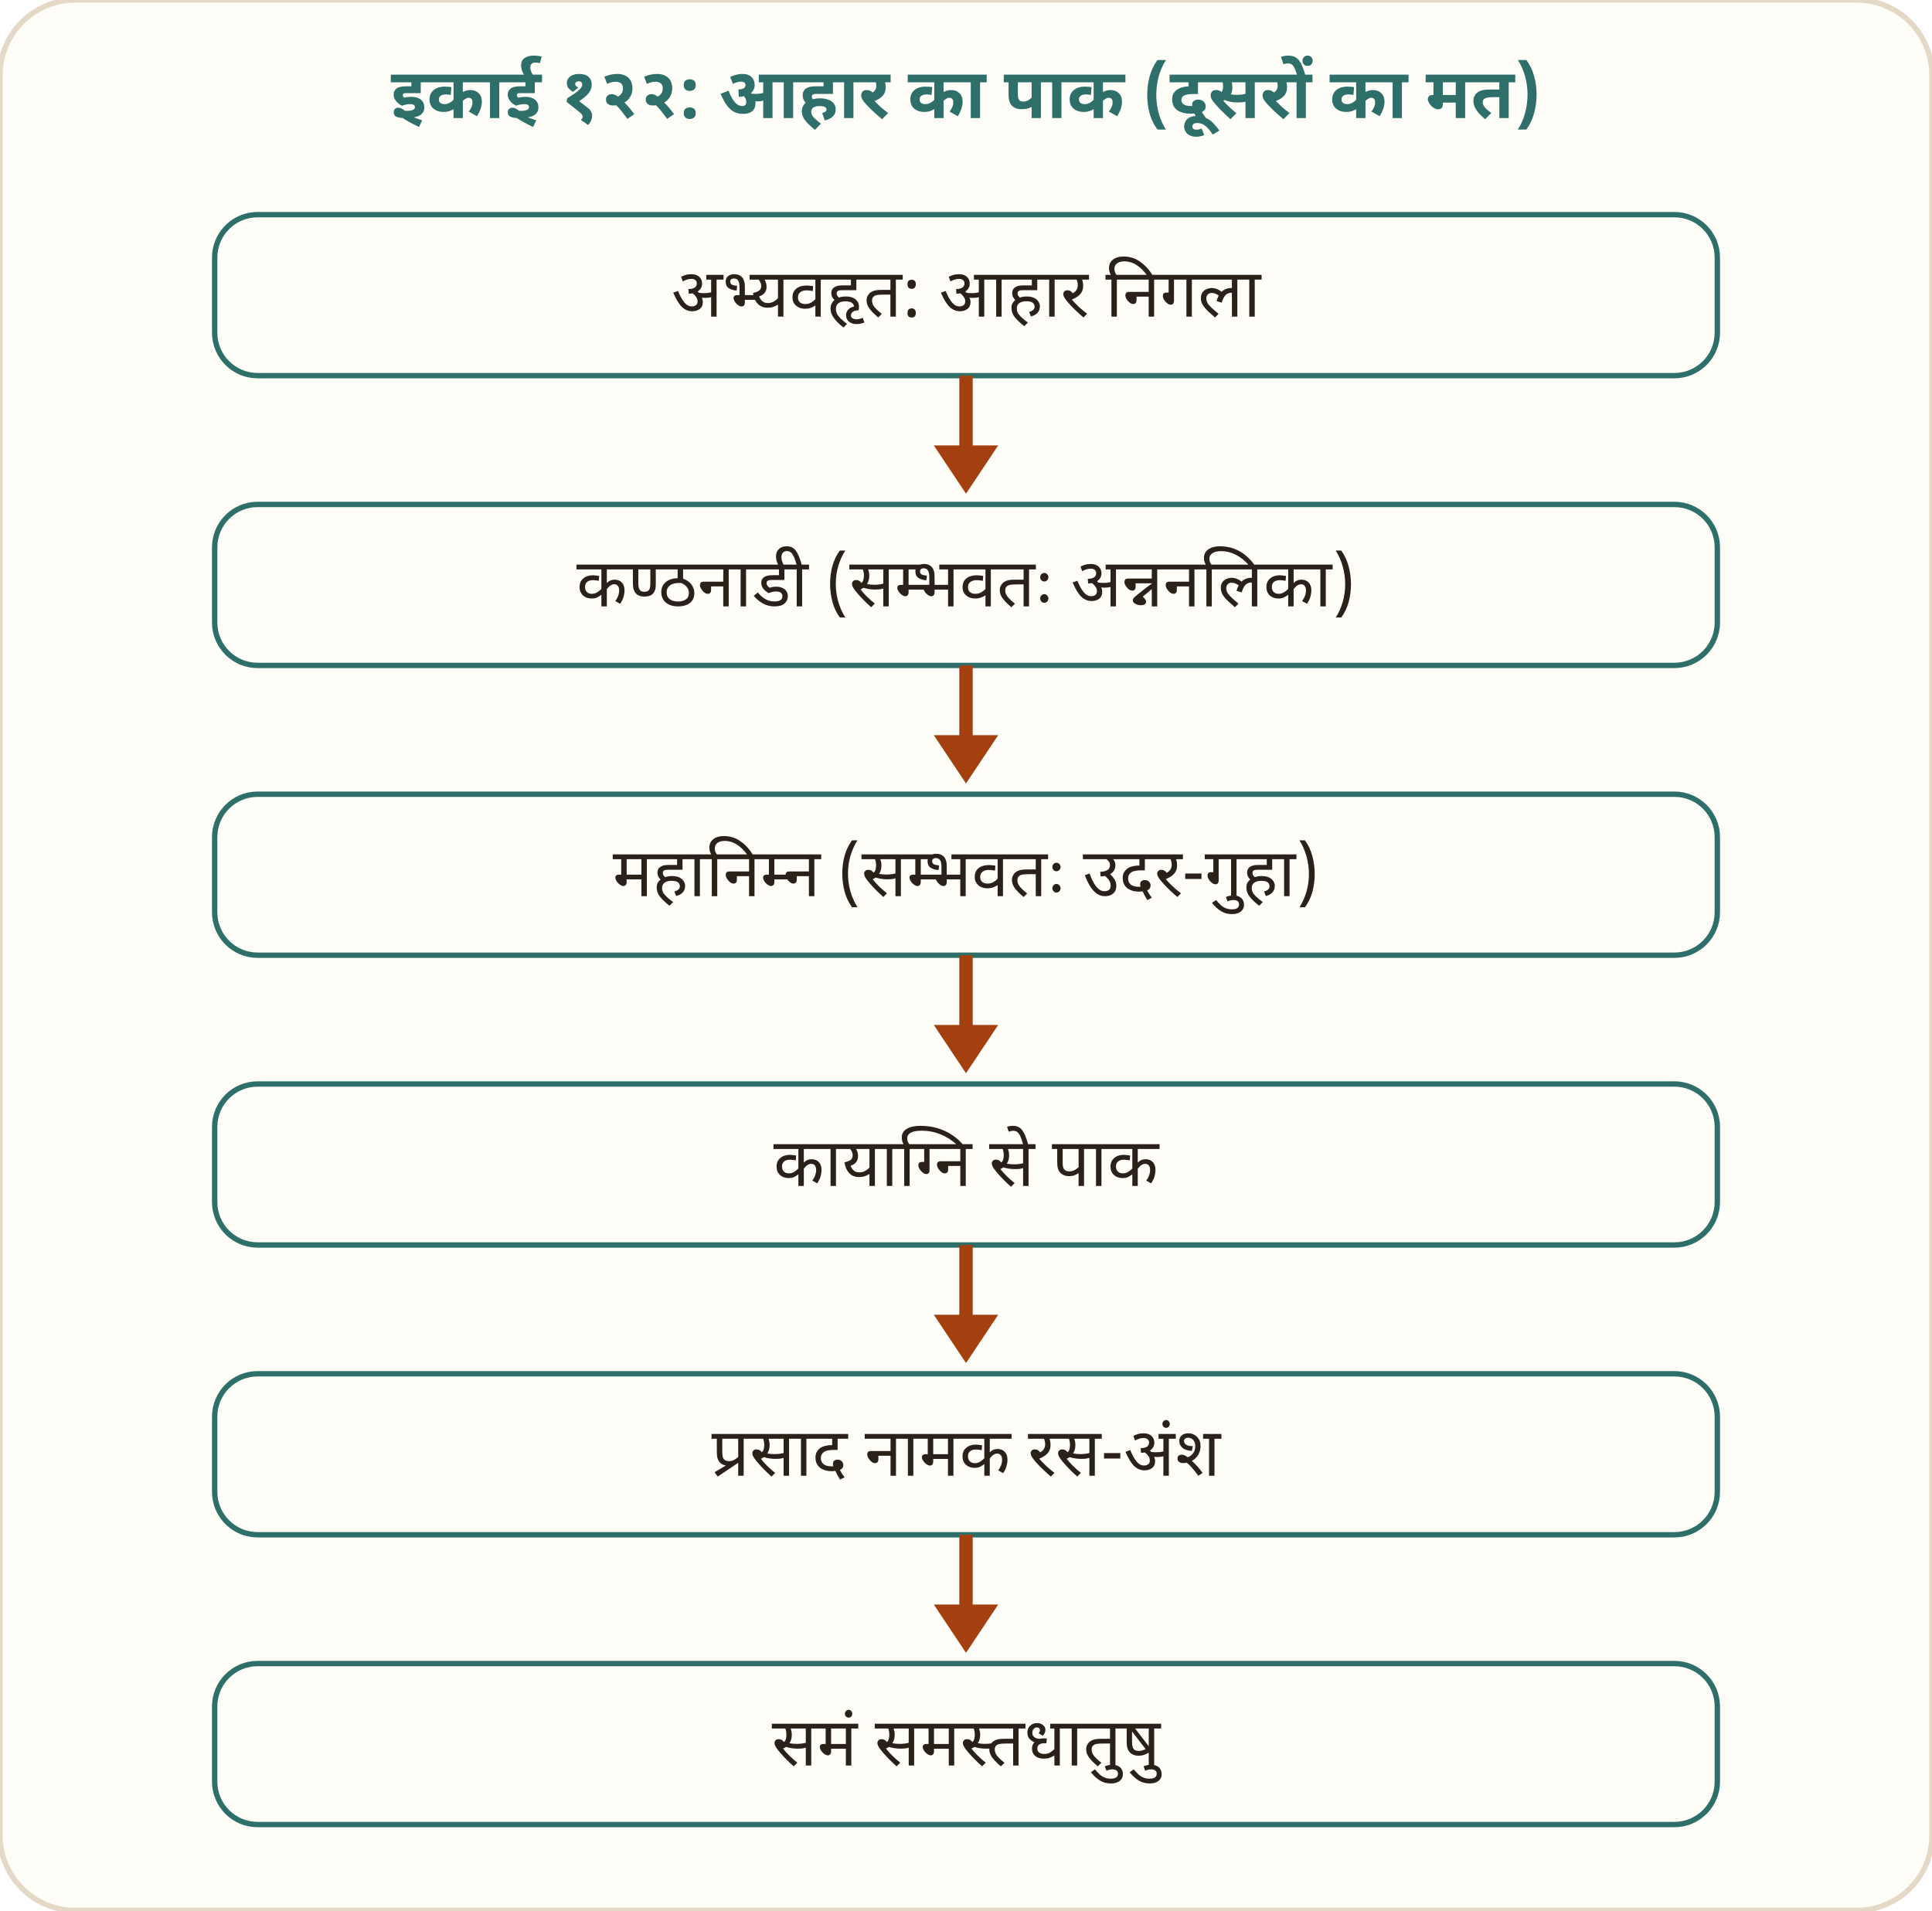
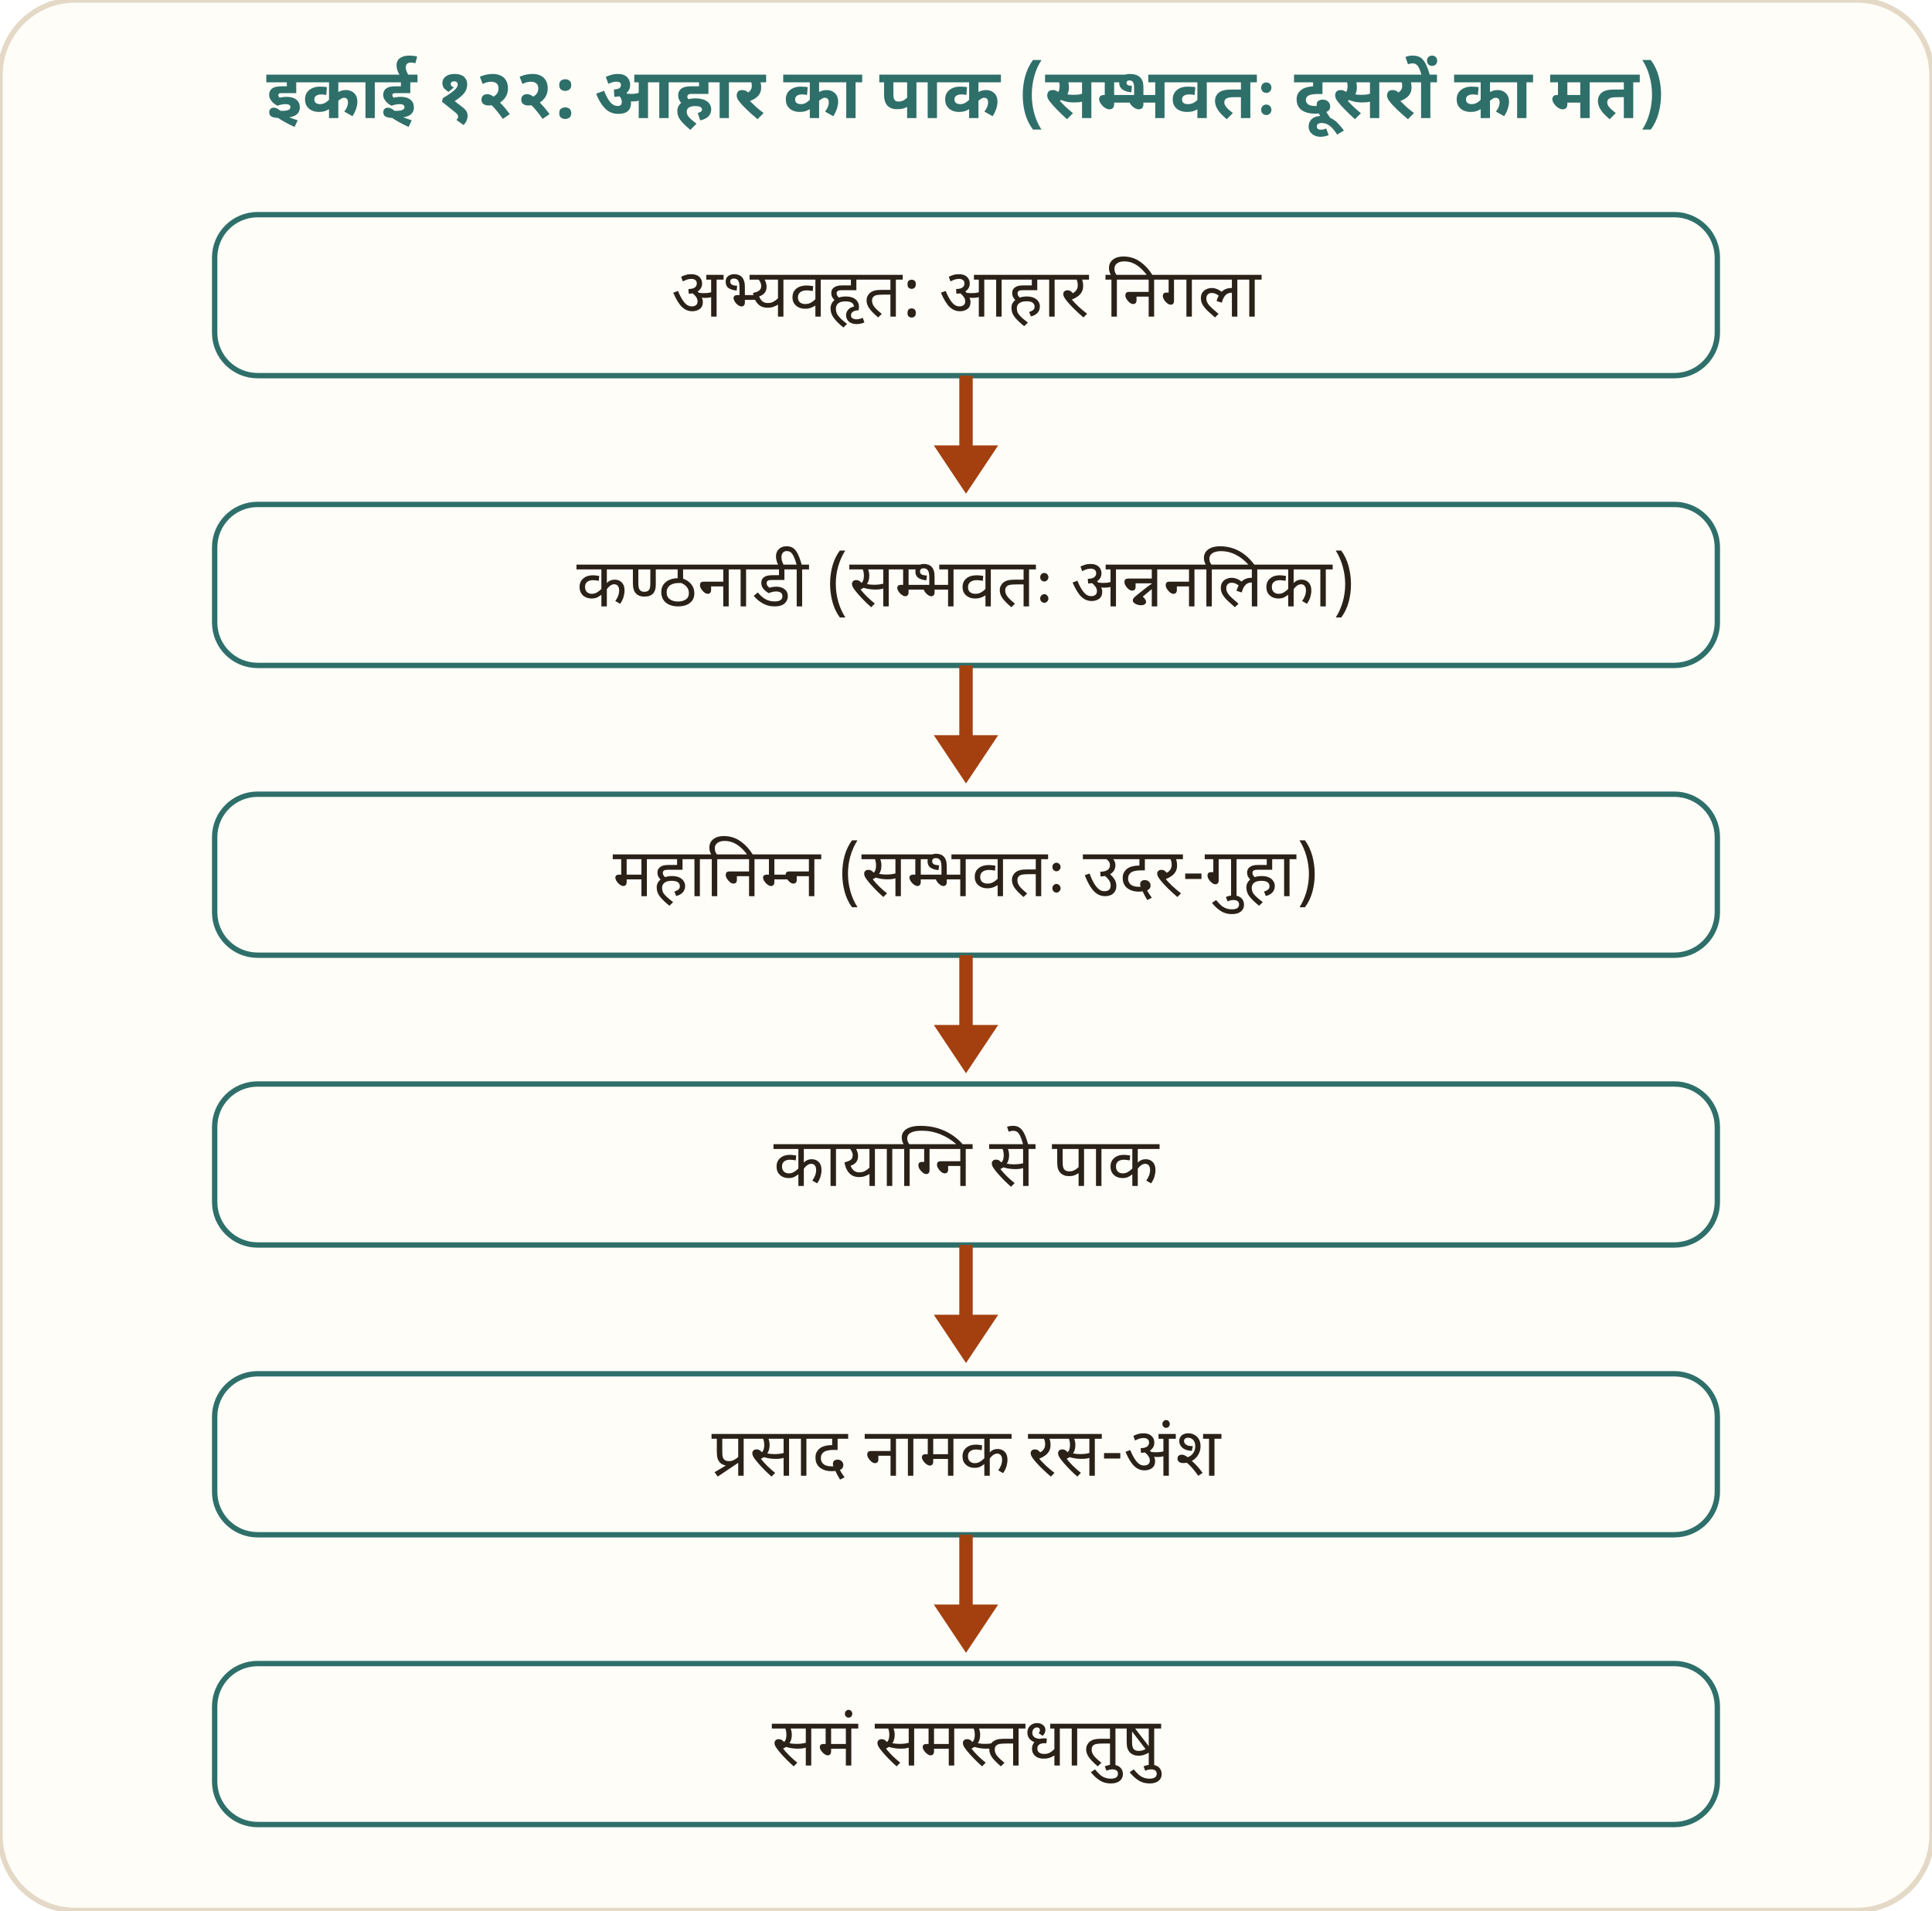
<svg xmlns="http://www.w3.org/2000/svg" viewBox="0 0 360 356" role="img">
  <rect width="360" height="356" rx="14" fill="#fffdf8" stroke="#e4d9c6" />
-   <text x="180" y="22" font-family="'Noto Sans Devanagari','Mukta','Nirmala UI','Mangal',sans-serif" font-size="13" font-weight="700" fill="#2f6f6a" text-anchor="middle">इकाई १२२: आहार का पाक (दूसरों का मत)</text>
+   <text x="180" y="22" font-family="'Noto Sans Devanagari','Mukta','Nirmala UI','Mangal',sans-serif" font-size="13" font-weight="700" fill="#2f6f6a" text-anchor="middle">इकाई १२२: आहार का पाक (सम्भवतः दूसरों का मत)</text>
  <rect x="40" y="40" width="280" height="30" rx="8" fill="#fffdf8" stroke="#2f6f6a" />
  <text x="180.0" y="59.0" font-family="'Noto Sans Devanagari','Mukta','Nirmala UI','Mangal',sans-serif" font-size="12.5" font-weight="500" fill="#2a2118" text-anchor="middle">अभ्यवहृत: आहार निगला</text>
  <line x1="180" y1="70" x2="180" y2="86" stroke="#a4400f" stroke-width="2.5" />
  <polygon points="180,92 174,83 186,83" fill="#a4400f" />
  <rect x="40" y="94" width="280" height="30" rx="8" fill="#fffdf8" stroke="#2f6f6a" />
  <text x="180.0" y="113.0" font-family="'Noto Sans Devanagari','Mukta','Nirmala UI','Mangal',sans-serif" font-size="12.5" font-weight="500" fill="#2a2118" text-anchor="middle">कण्ठनाडी (सम्भवतः अन्ननलिका)</text>
  <line x1="180" y1="124" x2="180" y2="140" stroke="#a4400f" stroke-width="2.5" />
  <polygon points="180,146 174,137 186,137" fill="#a4400f" />
  <rect x="40" y="148" width="280" height="30" rx="8" fill="#fffdf8" stroke="#2f6f6a" />
  <text x="180.0" y="167.0" font-family="'Noto Sans Devanagari','Mukta','Nirmala UI','Mangal',sans-serif" font-size="12.5" font-weight="500" fill="#2a2118" text-anchor="middle">महानिम्न (सम्भवतः उदर-गुहा)</text>
  <line x1="180" y1="178" x2="180" y2="194" stroke="#a4400f" stroke-width="2.5" />
  <polygon points="180,200 174,191 186,191" fill="#a4400f" />
  <rect x="40" y="202" width="280" height="30" rx="8" fill="#fffdf8" stroke="#2f6f6a" />
  <text x="180.0" y="221.0" font-family="'Noto Sans Devanagari','Mukta','Nirmala UI','Mangal',sans-serif" font-size="12.5" font-weight="500" fill="#2a2118" text-anchor="middle">कायाग्नि से पाक</text>
  <line x1="180" y1="232" x2="180" y2="248" stroke="#a4400f" stroke-width="2.5" />
  <polygon points="180,254 174,245 186,245" fill="#a4400f" />
  <rect x="40" y="256" width="280" height="30" rx="8" fill="#fffdf8" stroke="#2f6f6a" />
  <text x="180.0" y="275.0" font-family="'Noto Sans Devanagari','Mukta','Nirmala UI','Mangal',sans-serif" font-size="12.5" font-weight="500" fill="#2a2118" text-anchor="middle">प्रसाद नामक रस-अंश</text>
  <line x1="180" y1="286" x2="180" y2="302" stroke="#a4400f" stroke-width="2.5" />
  <polygon points="180,308 174,299 186,299" fill="#a4400f" />
  <rect x="40" y="310" width="280" height="30" rx="8" fill="#fffdf8" stroke="#2f6f6a" />
  <text x="180.0" y="329.0" font-family="'Noto Sans Devanagari','Mukta','Nirmala UI','Mangal',sans-serif" font-size="12.5" font-weight="500" fill="#2a2118" text-anchor="middle">समं समस्तधातुषु</text>
</svg>
